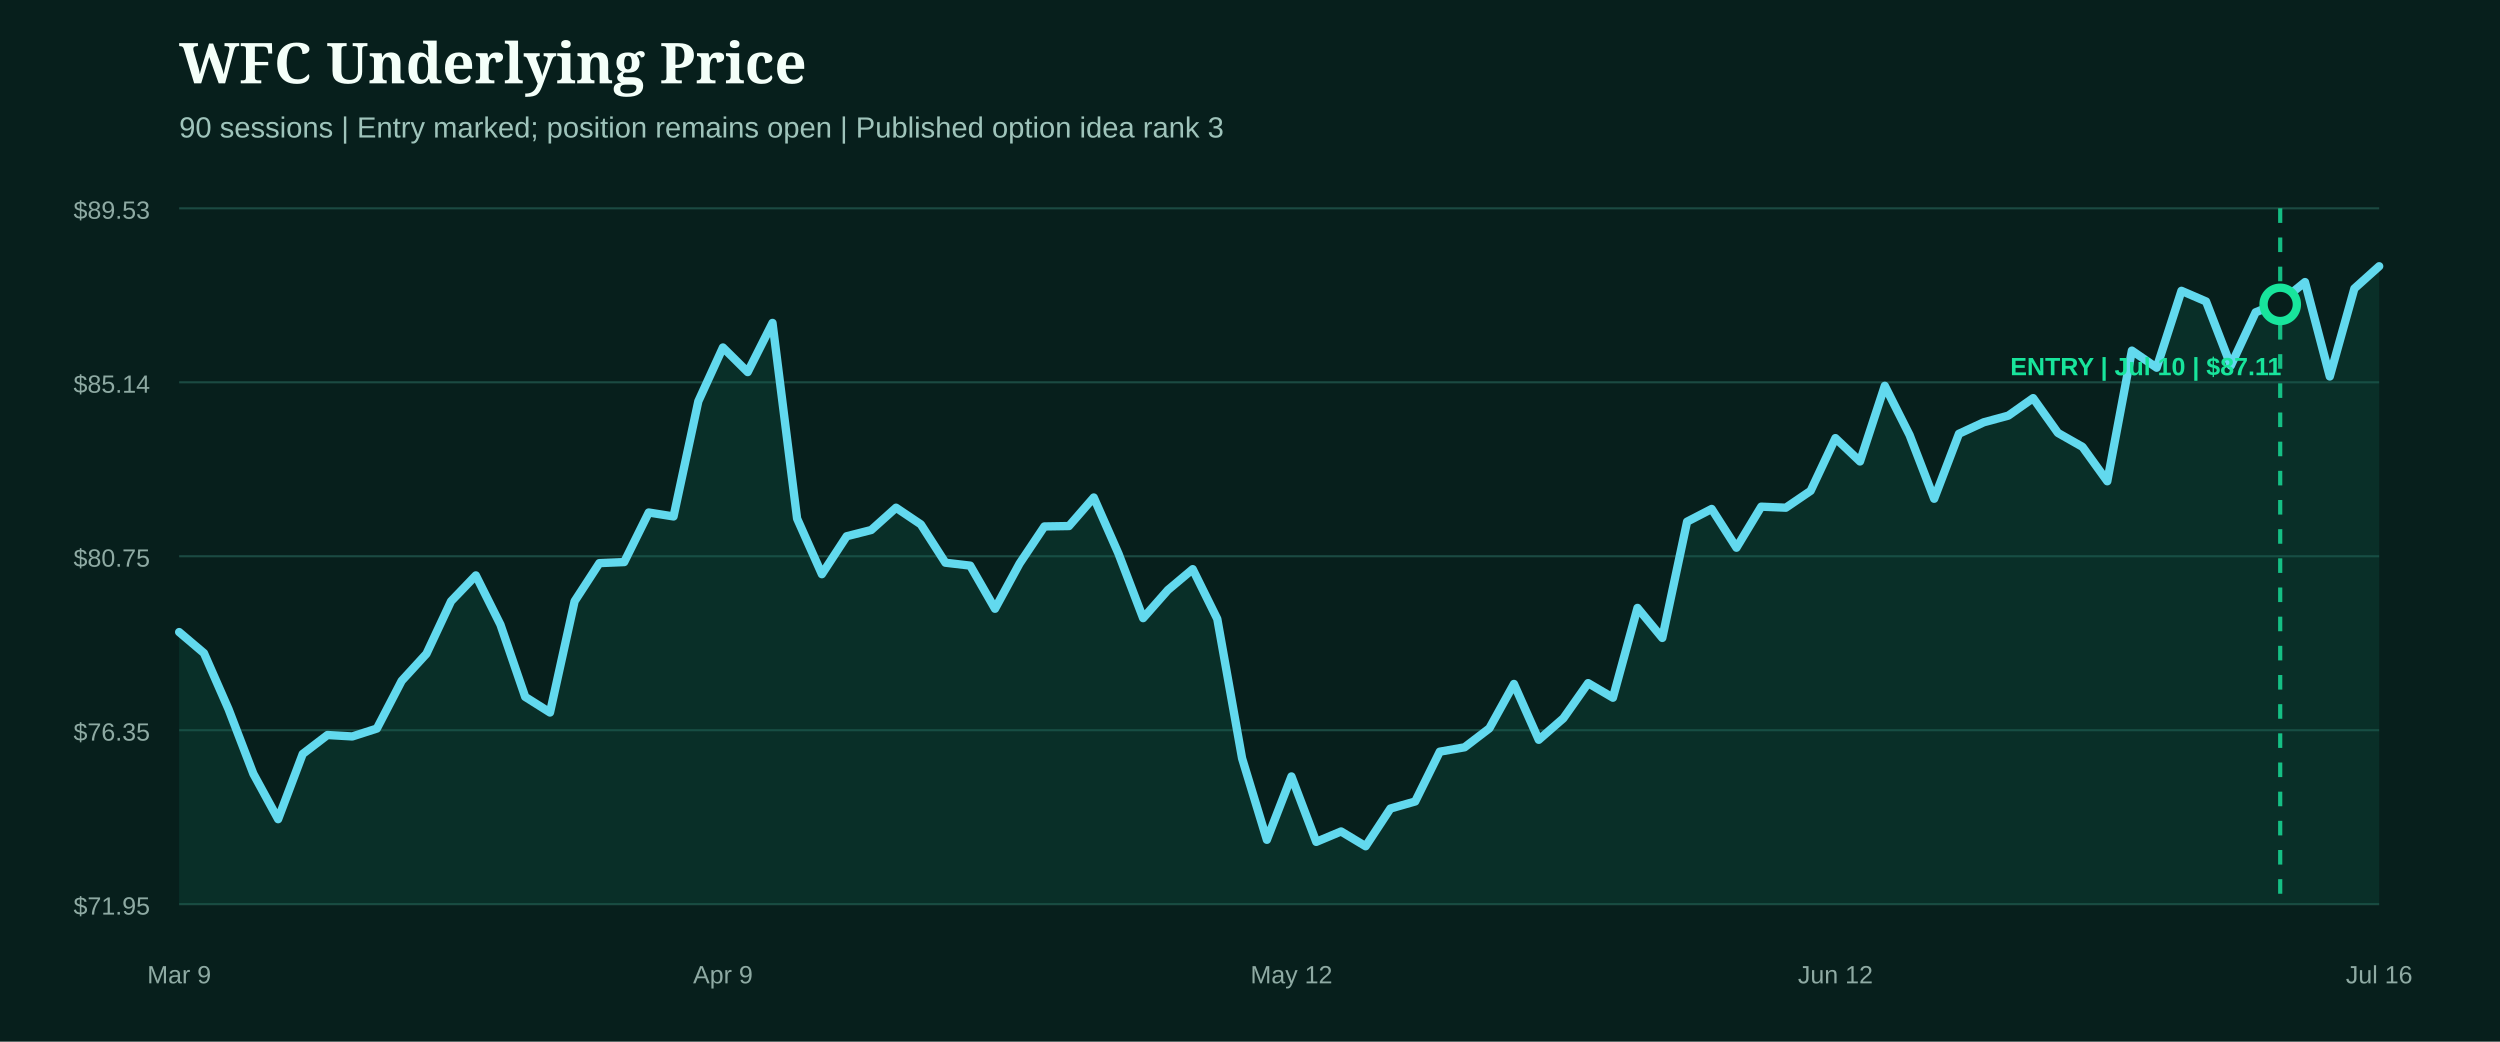
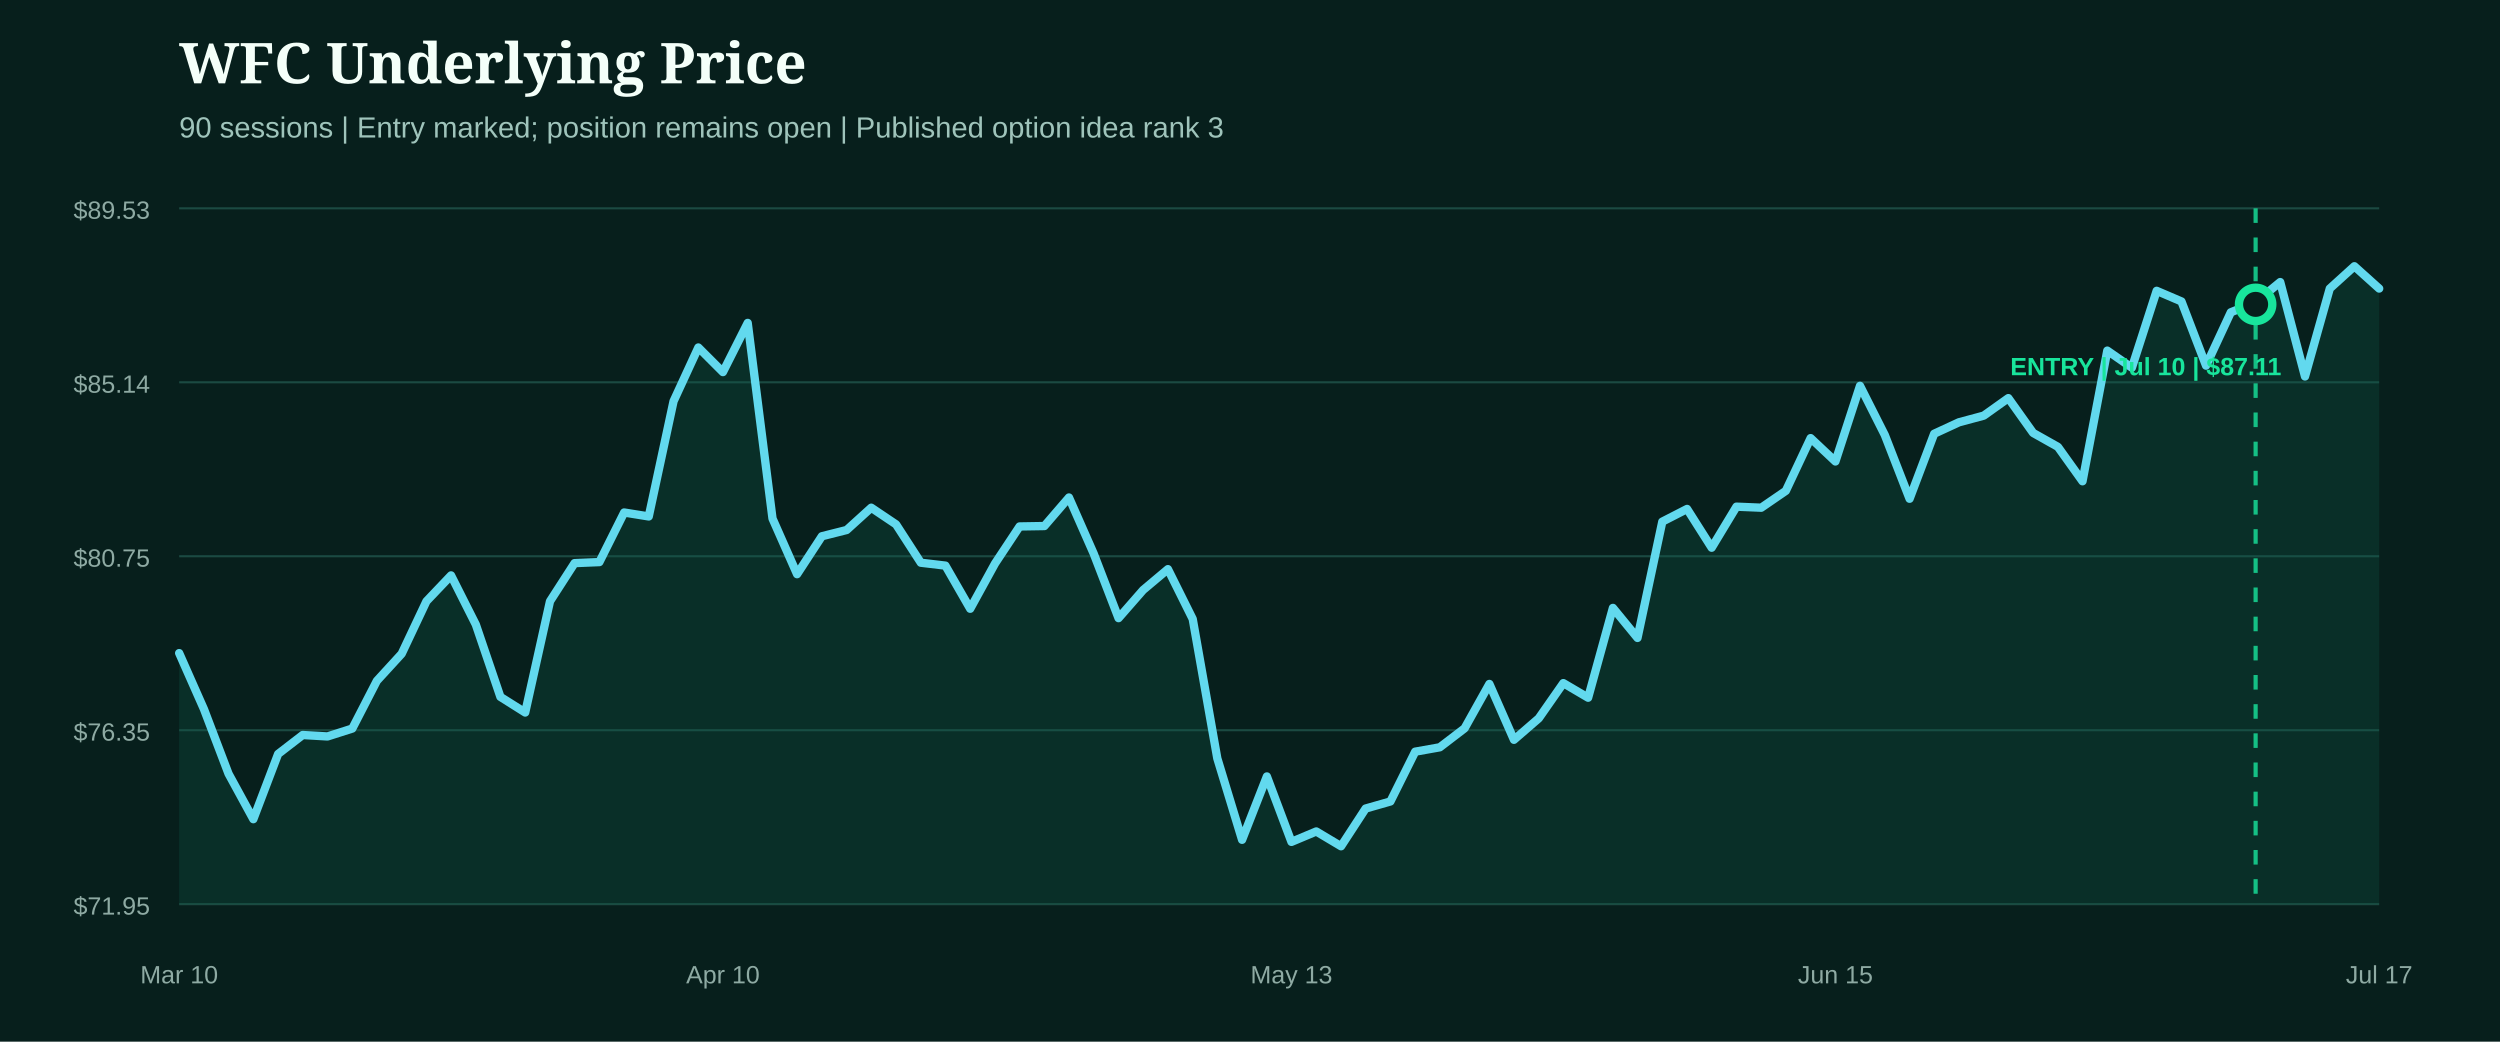
<svg xmlns="http://www.w3.org/2000/svg" width="1200" height="500" viewBox="0 0 1200 500" role="img" aria-label="WFC underlying price from entry">
  <rect width="1200" height="500" fill="#071f1c" />
  <style>.head{fill:#f4fff9;font:800 27px Georgia,serif}.sub{fill:#9fc4bb;font:14px Arial,sans-serif}.axis{fill:#8eaaa3;font:12px Arial,sans-serif}.marker{font:800 12px Arial,sans-serif}</style>
  <text x="86" y="40" class="head">WFC Underlying Price</text>
  <text x="86" y="66" class="sub">90 sessions | Entry marked; position remains open | Published option idea rank 3</text>
  <line x1="86" x2="1142" y1="100.0" y2="100.0" stroke="#1b4a42" stroke-width="1" />
  <text x="72" y="105.0" text-anchor="end" class="axis">$89.53</text>
  <line x1="86" x2="1142" y1="183.5" y2="183.5" stroke="#1b4a42" stroke-width="1" />
  <text x="72" y="188.5" text-anchor="end" class="axis">$85.14</text>
  <line x1="86" x2="1142" y1="267.0" y2="267.0" stroke="#1b4a42" stroke-width="1" />
  <text x="72" y="272.0" text-anchor="end" class="axis">$80.75</text>
  <line x1="86" x2="1142" y1="350.5" y2="350.5" stroke="#1b4a42" stroke-width="1" />
  <text x="72" y="355.5" text-anchor="end" class="axis">$76.35</text>
  <line x1="86" x2="1142" y1="434.0" y2="434.0" stroke="#1b4a42" stroke-width="1" />
  <text x="72" y="439.0" text-anchor="end" class="axis">$71.95</text>
-   <path d="M86.0,303.4 L97.9,313.5 L109.7,340.4 L121.6,371.4 L133.5,393.2 L145.3,361.9 L157.2,352.8 L169.1,353.5 L180.9,349.7 L192.8,326.8 L204.7,313.8 L216.5,288.6 L228.4,276.2 L240.2,299.8 L252.1,334.5 L264.0,342.0 L275.8,288.6 L287.7,270.3 L299.6,269.8 L311.4,246.0 L323.3,247.9 L335.2,192.6 L347.0,166.8 L358.9,178.6 L370.8,155.0 L382.6,248.9 L394.5,275.6 L406.4,257.4 L418.2,254.4 L430.1,243.7 L442.0,251.7 L453.8,270.1 L465.7,271.5 L477.6,292.2 L489.4,270.5 L501.3,252.7 L513.1,252.5 L525.0,238.8 L536.9,265.8 L548.7,296.7 L560.6,283.2 L572.5,273.2 L584.3,297.1 L596.2,364.0 L608.1,403.1 L619.9,372.7 L631.8,404.1 L643.7,399.1 L655.5,406.2 L667.4,388.1 L679.3,384.7 L691.1,360.8 L703.0,358.7 L714.9,349.6 L726.7,328.3 L738.6,355.1 L750.4,344.8 L762.3,327.9 L774.2,334.9 L786.0,291.8 L797.9,306.2 L809.8,250.4 L821.6,244.3 L833.5,262.9 L845.4,243.2 L857.2,243.7 L869.1,235.6 L881.0,210.3 L892.8,221.5 L904.7,185.2 L916.6,208.8 L928.4,239.4 L940.3,208.2 L952.2,202.7 L964.0,199.5 L975.9,191.1 L987.8,207.8 L999.6,214.5 L1011.5,231.0 L1023.3,168.3 L1035.2,176.5 L1047.1,139.6 L1058.9,144.7 L1070.8,175.5 L1082.7,149.9 L1094.5,145.1 L1106.4,135.4 L1118.3,180.7 L1130.1,138.5 L1142.0,127.8 L1142.0,434.0 L86.0,434.0 Z" fill="#0f5949" opacity="0.28" />
-   <path d="M86.0,303.4 L97.9,313.5 L109.7,340.4 L121.6,371.4 L133.5,393.2 L145.3,361.9 L157.2,352.8 L169.1,353.5 L180.9,349.7 L192.8,326.8 L204.7,313.8 L216.5,288.6 L228.4,276.2 L240.2,299.8 L252.1,334.5 L264.0,342.0 L275.8,288.6 L287.7,270.3 L299.6,269.8 L311.4,246.0 L323.3,247.9 L335.2,192.6 L347.0,166.8 L358.9,178.6 L370.8,155.0 L382.6,248.9 L394.5,275.6 L406.4,257.4 L418.2,254.4 L430.1,243.7 L442.0,251.7 L453.8,270.1 L465.7,271.5 L477.6,292.2 L489.4,270.5 L501.3,252.7 L513.1,252.5 L525.0,238.8 L536.9,265.8 L548.7,296.7 L560.6,283.2 L572.5,273.2 L584.3,297.1 L596.2,364.0 L608.1,403.1 L619.9,372.7 L631.8,404.1 L643.7,399.1 L655.5,406.2 L667.4,388.1 L679.3,384.7 L691.1,360.8 L703.0,358.7 L714.9,349.6 L726.7,328.3 L738.6,355.1 L750.4,344.8 L762.3,327.9 L774.2,334.9 L786.0,291.8 L797.9,306.2 L809.8,250.4 L821.6,244.3 L833.5,262.9 L845.4,243.2 L857.2,243.7 L869.1,235.6 L881.0,210.3 L892.8,221.5 L904.7,185.2 L916.6,208.8 L928.4,239.4 L940.3,208.2 L952.2,202.7 L964.0,199.5 L975.9,191.1 L987.8,207.8 L999.6,214.5 L1011.5,231.0 L1023.3,168.3 L1035.2,176.5 L1047.1,139.6 L1058.9,144.7 L1070.8,175.5 L1082.7,149.9 L1094.5,145.1 L1106.4,135.4 L1118.3,180.7 L1130.1,138.5 L1142.0,127.8" fill="none" stroke="#62d9ee" stroke-width="4" stroke-linecap="round" stroke-linejoin="round" />
+   <path d="M86.0,313.5 L97.9,340.4 L109.7,371.4 L121.6,393.2 L133.5,361.9 L145.3,352.8 L157.2,353.5 L169.1,349.7 L180.9,326.8 L192.8,313.8 L204.7,288.6 L216.5,276.2 L228.4,299.8 L240.2,334.5 L252.1,342.0 L264.0,288.6 L275.8,270.3 L287.7,269.8 L299.6,246.0 L311.4,247.9 L323.3,192.6 L335.2,166.8 L347.0,178.6 L358.9,155.0 L370.8,248.9 L382.6,275.6 L394.5,257.4 L406.4,254.4 L418.2,243.7 L430.1,251.7 L442.0,270.1 L453.8,271.5 L465.7,292.2 L477.6,270.5 L489.4,252.7 L501.3,252.5 L513.1,238.8 L525.0,265.8 L536.9,296.7 L548.7,283.2 L560.6,273.2 L572.5,297.1 L584.3,364.0 L596.2,403.1 L608.1,372.7 L619.9,404.1 L631.8,399.1 L643.7,406.2 L655.5,388.1 L667.4,384.7 L679.3,360.8 L691.1,358.7 L703.0,349.6 L714.9,328.3 L726.7,355.1 L738.6,344.8 L750.4,327.9 L762.3,334.9 L774.2,291.8 L786.0,306.2 L797.9,250.4 L809.8,244.3 L821.6,262.9 L833.5,243.2 L845.4,243.7 L857.2,235.6 L869.1,210.3 L881.0,221.5 L892.8,185.2 L904.7,208.8 L916.6,239.4 L928.4,208.2 L940.3,202.7 L952.2,199.5 L964.0,191.1 L975.9,207.8 L987.8,214.5 L999.6,231.0 L1011.5,168.3 L1023.3,176.5 L1035.2,139.6 L1047.1,144.7 L1058.9,175.5 L1070.8,149.9 L1082.7,145.1 L1094.5,135.4 L1106.4,180.7 L1118.3,138.5 L1130.1,127.8 L1142.0,138.5 L1142.0,434.0 L86.0,434.0 Z" fill="#0f5949" opacity="0.28" />
+   <path d="M86.0,313.5 L97.9,340.4 L109.7,371.4 L121.6,393.2 L133.5,361.9 L145.3,352.8 L157.2,353.5 L169.1,349.7 L180.9,326.8 L192.8,313.8 L204.7,288.6 L216.5,276.2 L228.4,299.8 L240.2,334.5 L252.1,342.0 L264.0,288.6 L275.8,270.3 L287.7,269.8 L299.6,246.0 L311.4,247.9 L323.3,192.6 L335.2,166.8 L347.0,178.6 L358.9,155.0 L370.8,248.9 L382.6,275.6 L394.5,257.4 L406.4,254.4 L418.2,243.7 L430.1,251.7 L442.0,270.1 L453.8,271.5 L465.7,292.2 L477.6,270.5 L489.4,252.7 L501.3,252.5 L513.1,238.8 L525.0,265.8 L536.9,296.7 L548.7,283.2 L560.6,273.2 L572.5,297.1 L584.3,364.0 L596.2,403.1 L608.1,372.7 L619.9,404.1 L631.8,399.1 L643.7,406.2 L655.5,388.1 L667.4,384.7 L679.3,360.8 L691.1,358.7 L703.0,349.6 L714.9,328.3 L726.7,355.1 L738.6,344.8 L750.4,327.9 L762.3,334.9 L774.2,291.8 L786.0,306.2 L797.9,250.4 L809.8,244.3 L821.6,262.9 L833.5,243.2 L845.4,243.7 L857.2,235.6 L869.1,210.3 L881.0,221.5 L892.8,185.2 L904.7,208.8 L916.6,239.4 L928.4,208.2 L940.3,202.7 L952.2,199.5 L964.0,191.1 L975.9,207.8 L987.8,214.5 L999.6,231.0 L1011.5,168.3 L1023.3,176.5 L1035.2,139.6 L1047.1,144.7 L1058.9,175.5 L1070.8,149.9 L1082.7,145.1 L1094.5,135.4 L1106.4,180.7 L1118.3,138.5 L1130.1,127.8 L1142.0,138.5" fill="none" stroke="#62d9ee" stroke-width="4" stroke-linecap="round" stroke-linejoin="round" />
  <g>
-     <line x1="1094.5" x2="1094.5" y1="100" y2="434" stroke="#18e59c" stroke-width="2" stroke-dasharray="7 7" opacity="0.8" />
-     <circle cx="1094.5" cy="146.1" r="8" fill="#071f1c" stroke="#18e59c" stroke-width="4" />
+     <line x1="1082.7" x2="1082.7" y1="100" y2="434" stroke="#18e59c" stroke-width="2" stroke-dasharray="7 7" opacity="0.8" />
+     <circle cx="1082.7" cy="146.1" r="8" fill="#071f1c" stroke="#18e59c" stroke-width="4" />
    <text x="1030.0" y="180.1" text-anchor="middle" class="marker" fill="#18e59c">ENTRY | Jul 10 | $87.11</text>
  </g>
-   <text x="86.0" y="472" text-anchor="middle" class="axis">Mar 9</text>
-   <text x="347.0" y="472" text-anchor="middle" class="axis">Apr 9</text>
-   <text x="619.9" y="472" text-anchor="middle" class="axis">May 12</text>
-   <text x="881.0" y="472" text-anchor="middle" class="axis">Jun 12</text>
-   <text x="1142.0" y="472" text-anchor="middle" class="axis">Jul 16</text>
+   <text x="86.0" y="472" text-anchor="middle" class="axis">Mar 10</text>
+   <text x="347.0" y="472" text-anchor="middle" class="axis">Apr 10</text>
+   <text x="619.9" y="472" text-anchor="middle" class="axis">May 13</text>
+   <text x="881.0" y="472" text-anchor="middle" class="axis">Jun 15</text>
+   <text x="1142.0" y="472" text-anchor="middle" class="axis">Jul 17</text>
</svg>
